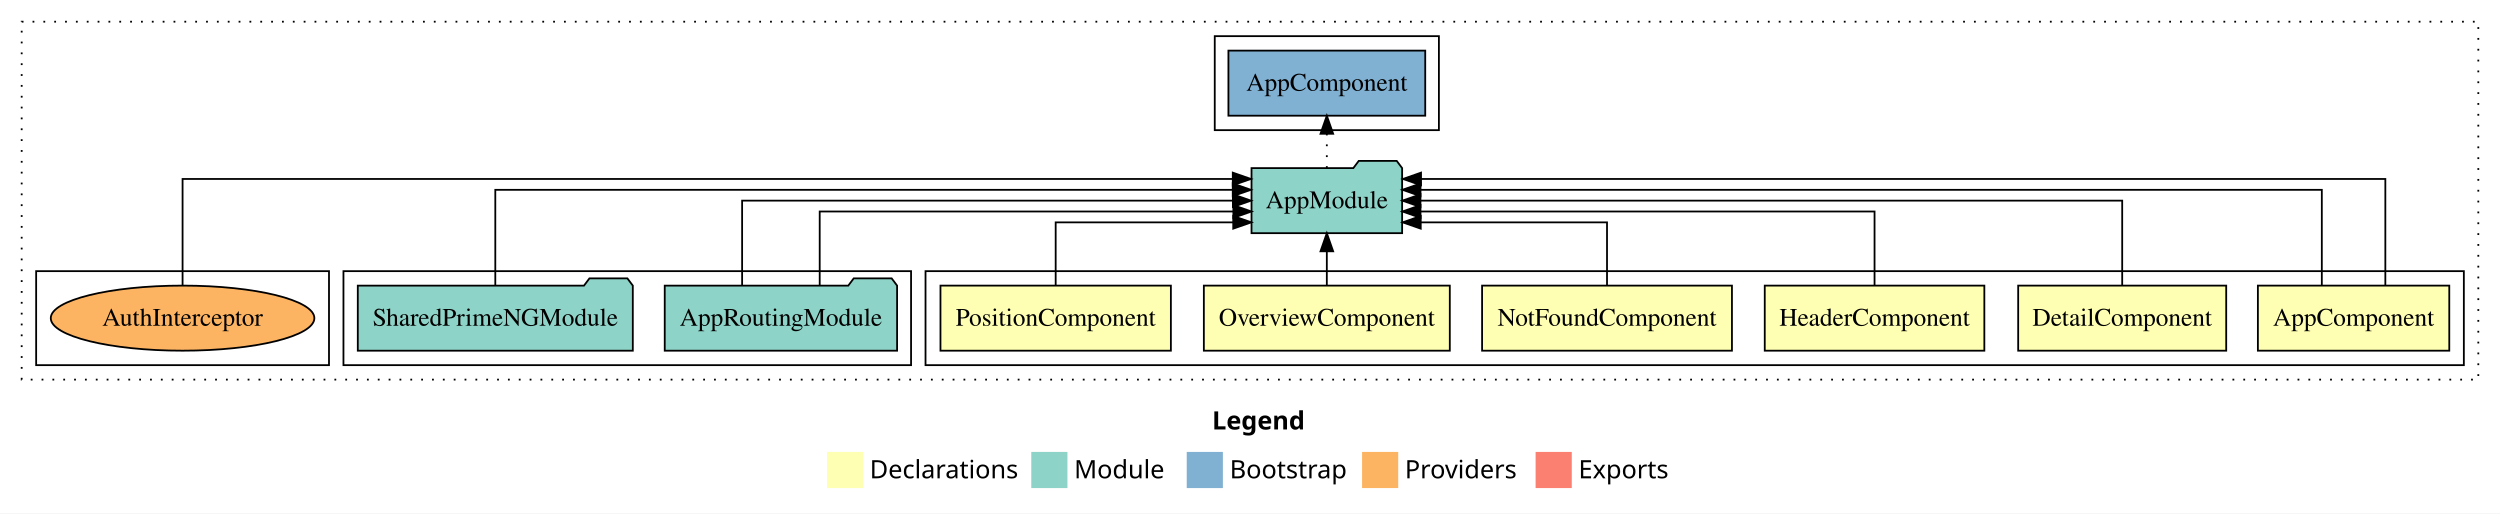
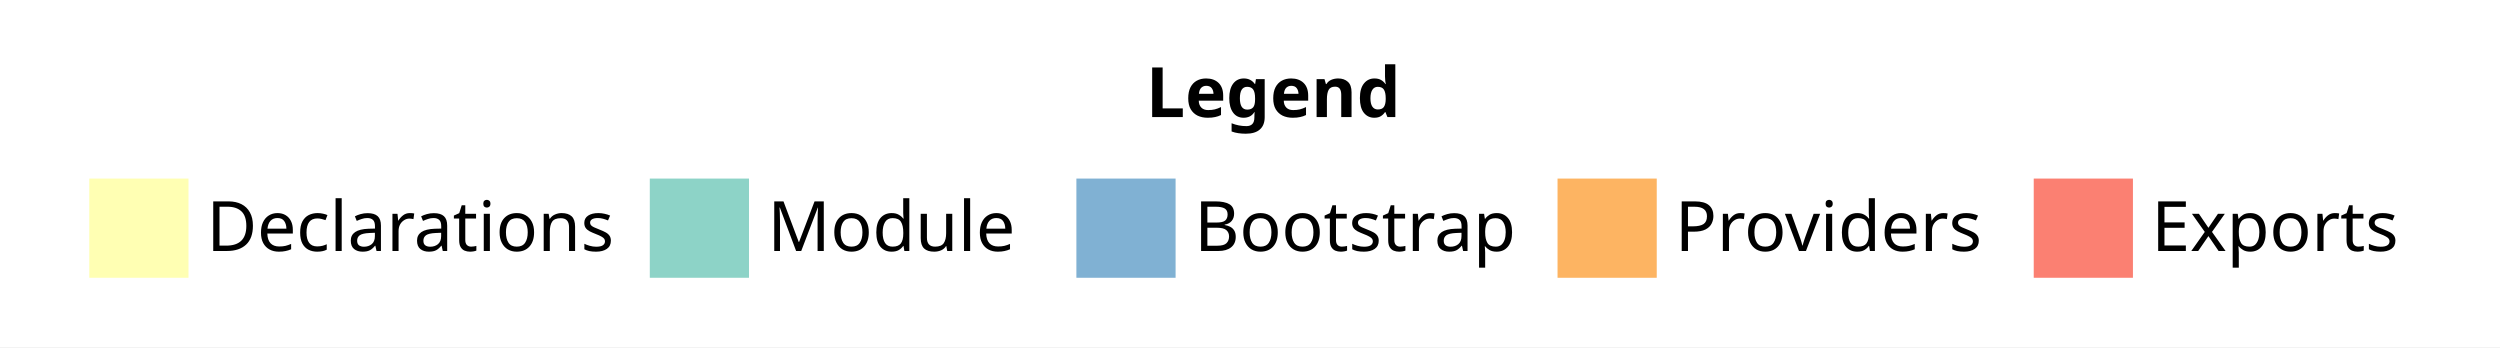
- <svg xmlns="http://www.w3.org/2000/svg" width="1383pt" height="284pt" viewBox="0.00 0.00 1383.00 284.00">
-   <g id="graph0" class="graph" transform="scale(1 1) rotate(0) translate(4 280)">
-     <polygon fill="white" stroke="transparent" points="-4,4 -4,-280 1379,-280 1379,4 -4,4" />
-     <text text-anchor="start" x="666.51" y="-42.4" font-family="Times-12" font-weight="bold" font-size="14.00">Legend</text>
-     <polygon fill="#ffffb3" stroke="transparent" points="453.5,-10 453.5,-30 473.5,-30 473.5,-10 453.5,-10" />
-     <text text-anchor="start" x="477.13" y="-15.4" font-family="Times-12" font-size="14.00">  Declarations</text>
-     <polygon fill="#8dd3c7" stroke="transparent" points="566.5,-10 566.5,-30 586.5,-30 586.5,-10 566.5,-10" />
-     <text text-anchor="start" x="590.23" y="-15.4" font-family="Times-12" font-size="14.00">  Module</text>
-     <polygon fill="#80b1d3" stroke="transparent" points="652.5,-10 652.5,-30 672.5,-30 672.5,-10 652.5,-10" />
-     <text text-anchor="start" x="676.28" y="-15.4" font-family="Times-12" font-size="14.00">  Bootstrap</text>
-     <polygon fill="#fdb462" stroke="transparent" points="749.5,-10 749.5,-30 769.5,-30 769.5,-10 749.5,-10" />
-     <text text-anchor="start" x="773.17" y="-15.4" font-family="Times-12" font-size="14.00">  Providers</text>
-     <polygon fill="#fb8072" stroke="transparent" points="845.5,-10 845.5,-30 865.5,-30 865.5,-10 845.5,-10" />
-     <text text-anchor="start" x="869.23" y="-15.4" font-family="Times-12" font-size="14.00">  Exports</text>
-     <g id="clust1" class="cluster">
-       <polygon fill="none" stroke="black" stroke-dasharray="1,5" points="8,-70 8,-268 1367,-268 1367,-70 8,-70" />
-     </g>
-     <g id="clust2" class="cluster">
-       <polygon fill="none" stroke="black" points="508,-78 508,-130 1359,-130 1359,-78 508,-78" />
-     </g>
-     <g id="clust9" class="cluster">
-       <polygon fill="none" stroke="black" points="186,-78 186,-130 500,-130 500,-78 186,-78" />
-     </g>
-     <g id="clust11" class="cluster">
-       <polygon fill="none" stroke="black" points="668,-208 668,-260 792,-260 792,-208 668,-208" />
-     </g>
-     <g id="clust12" class="cluster">
-       <polygon fill="none" stroke="black" points="16,-78 16,-130 178,-130 178,-78 16,-78" />
-     </g>
-     <g id="node1" class="node">
-       <polygon fill="#ffffb3" stroke="black" points="1350.94,-122 1245.06,-122 1245.06,-86 1350.94,-86 1350.94,-122" />
-       <text text-anchor="middle" x="1298" y="-99.8" font-family="Times,serif" font-size="14.00">AppComponent</text>
-     </g>
-     <g id="node7" class="node">
-       <polygon fill="#8dd3c7" stroke="black" points="771.66,-187 768.66,-191 747.66,-191 744.66,-187 688.34,-187 688.34,-151 771.66,-151 771.66,-187" />
-       <text text-anchor="middle" x="730" y="-164.8" font-family="Times,serif" font-size="14.00">AppModule</text>
-     </g>
-     <g id="edge1" class="edge">
-       <path fill="none" stroke="black" d="M1315.57,-122.25C1315.57,-145.02 1315.57,-181 1315.57,-181 1315.57,-181 782.11,-181 782.11,-181" />
-       <polygon fill="black" stroke="black" points="782.11,-177.5 772.11,-181 782.11,-184.5 782.11,-177.5" />
-     </g>
-     <g id="edge2" class="edge">
-       <path fill="none" stroke="black" d="M1280.43,-122.28C1280.43,-143.32 1280.43,-175 1280.43,-175 1280.43,-175 781.82,-175 781.82,-175" />
-       <polygon fill="black" stroke="black" points="781.82,-171.5 771.82,-175 781.82,-178.5 781.82,-171.5" />
-     </g>
-     <g id="node2" class="node">
-       <polygon fill="#ffffb3" stroke="black" points="1227.54,-122 1112.46,-122 1112.46,-86 1227.54,-86 1227.54,-122" />
-       <text text-anchor="middle" x="1170" y="-99.8" font-family="Times,serif" font-size="14.00">DetailComponent</text>
-     </g>
-     <g id="edge3" class="edge">
-       <path fill="none" stroke="black" d="M1170,-122.11C1170,-141.34 1170,-169 1170,-169 1170,-169 781.79,-169 781.79,-169" />
-       <polygon fill="black" stroke="black" points="781.79,-165.5 771.79,-169 781.79,-172.5 781.79,-165.5" />
-     </g>
-     <g id="node3" class="node">
-       <polygon fill="#ffffb3" stroke="black" points="1093.74,-122 972.26,-122 972.26,-86 1093.74,-86 1093.74,-122" />
-       <text text-anchor="middle" x="1033" y="-99.8" font-family="Times,serif" font-size="14.00">HeaderComponent</text>
-     </g>
-     <g id="edge4" class="edge">
-       <path fill="none" stroke="black" d="M1033,-122.02C1033,-139.37 1033,-163 1033,-163 1033,-163 781.81,-163 781.81,-163" />
-       <polygon fill="black" stroke="black" points="781.81,-159.5 771.81,-163 781.81,-166.5 781.81,-159.5" />
-     </g>
-     <g id="node4" class="node">
-       <polygon fill="#ffffb3" stroke="black" points="954.11,-122 815.89,-122 815.89,-86 954.11,-86 954.11,-122" />
-       <text text-anchor="middle" x="885" y="-99.8" font-family="Times,serif" font-size="14.00">NotFoundComponent</text>
-     </g>
-     <g id="edge5" class="edge">
-       <path fill="none" stroke="black" d="M885,-122.24C885,-137.57 885,-157 885,-157 885,-157 781.95,-157 781.95,-157" />
-       <polygon fill="black" stroke="black" points="781.95,-153.5 771.95,-157 781.95,-160.5 781.95,-153.5" />
-     </g>
-     <g id="node5" class="node">
-       <polygon fill="#ffffb3" stroke="black" points="798.03,-122 661.97,-122 661.97,-86 798.03,-86 798.03,-122" />
-       <text text-anchor="middle" x="730" y="-99.8" font-family="Times,serif" font-size="14.00">OverviewComponent</text>
-     </g>
-     <g id="edge6" class="edge">
-       <path fill="none" stroke="black" d="M730,-122.11C730,-122.11 730,-140.99 730,-140.99" />
-       <polygon fill="black" stroke="black" points="726.5,-140.99 730,-150.99 733.5,-140.99 726.5,-140.99" />
-     </g>
-     <g id="node6" class="node">
-       <polygon fill="#ffffb3" stroke="black" points="643.73,-122 516.27,-122 516.27,-86 643.73,-86 643.73,-122" />
-       <text text-anchor="middle" x="580" y="-99.8" font-family="Times,serif" font-size="14.00">PositionComponent</text>
-     </g>
-     <g id="edge7" class="edge">
-       <path fill="none" stroke="black" d="M580,-122.24C580,-137.57 580,-157 580,-157 580,-157 678.22,-157 678.22,-157" />
-       <polygon fill="black" stroke="black" points="678.22,-160.5 688.22,-157 678.22,-153.5 678.22,-160.5" />
-     </g>
-     <g id="node10" class="node">
-       <polygon fill="#80b1d3" stroke="black" points="784.44,-252 675.56,-252 675.56,-216 784.44,-216 784.44,-252" />
-       <text text-anchor="middle" x="730" y="-229.8" font-family="Times,serif" font-size="14.00">AppComponent </text>
-     </g>
-     <g id="edge11" class="edge">
-       <path fill="none" stroke="black" stroke-dasharray="1,5" d="M730,-187.11C730,-187.11 730,-205.99 730,-205.99" />
-       <polygon fill="black" stroke="black" points="726.5,-205.99 730,-215.99 733.5,-205.99 726.5,-205.99" />
-     </g>
-     <g id="node8" class="node">
-       <polygon fill="#8dd3c7" stroke="black" points="492.27,-122 489.27,-126 468.27,-126 465.27,-122 363.73,-122 363.73,-86 492.27,-86 492.27,-122" />
-       <text text-anchor="middle" x="428" y="-99.8" font-family="Times,serif" font-size="14.00">AppRoutingModule</text>
-     </g>
-     <g id="edge8" class="edge">
-       <path fill="none" stroke="black" d="M449.46,-122.02C449.46,-139.37 449.46,-163 449.46,-163 449.46,-163 678.3,-163 678.3,-163" />
-       <polygon fill="black" stroke="black" points="678.3,-166.5 688.3,-163 678.3,-159.5 678.3,-166.5" />
-     </g>
-     <g id="edge9" class="edge">
-       <path fill="none" stroke="black" d="M406.54,-122.11C406.54,-141.34 406.54,-169 406.54,-169 406.54,-169 678.04,-169 678.04,-169" />
-       <polygon fill="black" stroke="black" points="678.04,-172.5 688.04,-169 678.04,-165.5 678.04,-172.5" />
-     </g>
-     <g id="node9" class="node">
-       <polygon fill="#8dd3c7" stroke="black" points="346.07,-122 343.07,-126 322.07,-126 319.07,-122 193.93,-122 193.93,-86 346.07,-86 346.07,-122" />
-       <text text-anchor="middle" x="270" y="-99.8" font-family="Times,serif" font-size="14.00">SharedPrimeNGModule</text>
-     </g>
-     <g id="edge10" class="edge">
-       <path fill="none" stroke="black" d="M270,-122.28C270,-143.32 270,-175 270,-175 270,-175 677.96,-175 677.96,-175" />
-       <polygon fill="black" stroke="black" points="677.96,-178.5 687.96,-175 677.96,-171.5 677.96,-178.5" />
-     </g>
-     <g id="node11" class="node">
-       <ellipse fill="#fdb462" stroke="black" cx="97" cy="-104" rx="72.91" ry="18" />
-       <text text-anchor="middle" x="97" y="-99.8" font-family="Times,serif" font-size="14.00">AuthInterceptor</text>
-     </g>
-     <g id="edge12" class="edge">
-       <path fill="none" stroke="black" d="M97,-122.25C97,-145.02 97,-181 97,-181 97,-181 677.98,-181 677.98,-181" />
-       <polygon fill="black" stroke="black" points="677.98,-184.5 687.98,-181 677.98,-177.5 677.98,-184.5" />
-     </g>
+ <svg xmlns="http://www.w3.org/2000/svg" width="504pt" height="70pt" viewBox="0.00 0.00 504.00 70.00">
+   <g id="graph0" class="graph" transform="scale(1 1) rotate(0) translate(4 66)">
+     <polygon fill="white" stroke="transparent" points="-4,4 -4,-66 500,-66 500,4 -4,4" />
+     <text text-anchor="start" x="227.01" y="-42.4" font-family="Times-12" font-weight="bold" font-size="14.00">Legend</text>
+     <polygon fill="#ffffb3" stroke="transparent" points="14,-10 14,-30 34,-30 34,-10 14,-10" />
+     <text text-anchor="start" x="37.63" y="-15.4" font-family="Times-12" font-size="14.00">  Declarations</text>
+     <polygon fill="#8dd3c7" stroke="transparent" points="127,-10 127,-30 147,-30 147,-10 127,-10" />
+     <text text-anchor="start" x="150.73" y="-15.4" font-family="Times-12" font-size="14.00">  Module</text>
+     <polygon fill="#80b1d3" stroke="transparent" points="213,-10 213,-30 233,-30 233,-10 213,-10" />
+     <text text-anchor="start" x="236.78" y="-15.4" font-family="Times-12" font-size="14.00">  Bootstrap</text>
+     <polygon fill="#fdb462" stroke="transparent" points="310,-10 310,-30 330,-30 330,-10 310,-10" />
+     <text text-anchor="start" x="333.67" y="-15.4" font-family="Times-12" font-size="14.00">  Providers</text>
+     <polygon fill="#fb8072" stroke="transparent" points="406,-10 406,-30 426,-30 426,-10 406,-10" />
+     <text text-anchor="start" x="429.73" y="-15.4" font-family="Times-12" font-size="14.00">  Exports</text>
  </g>
</svg>
